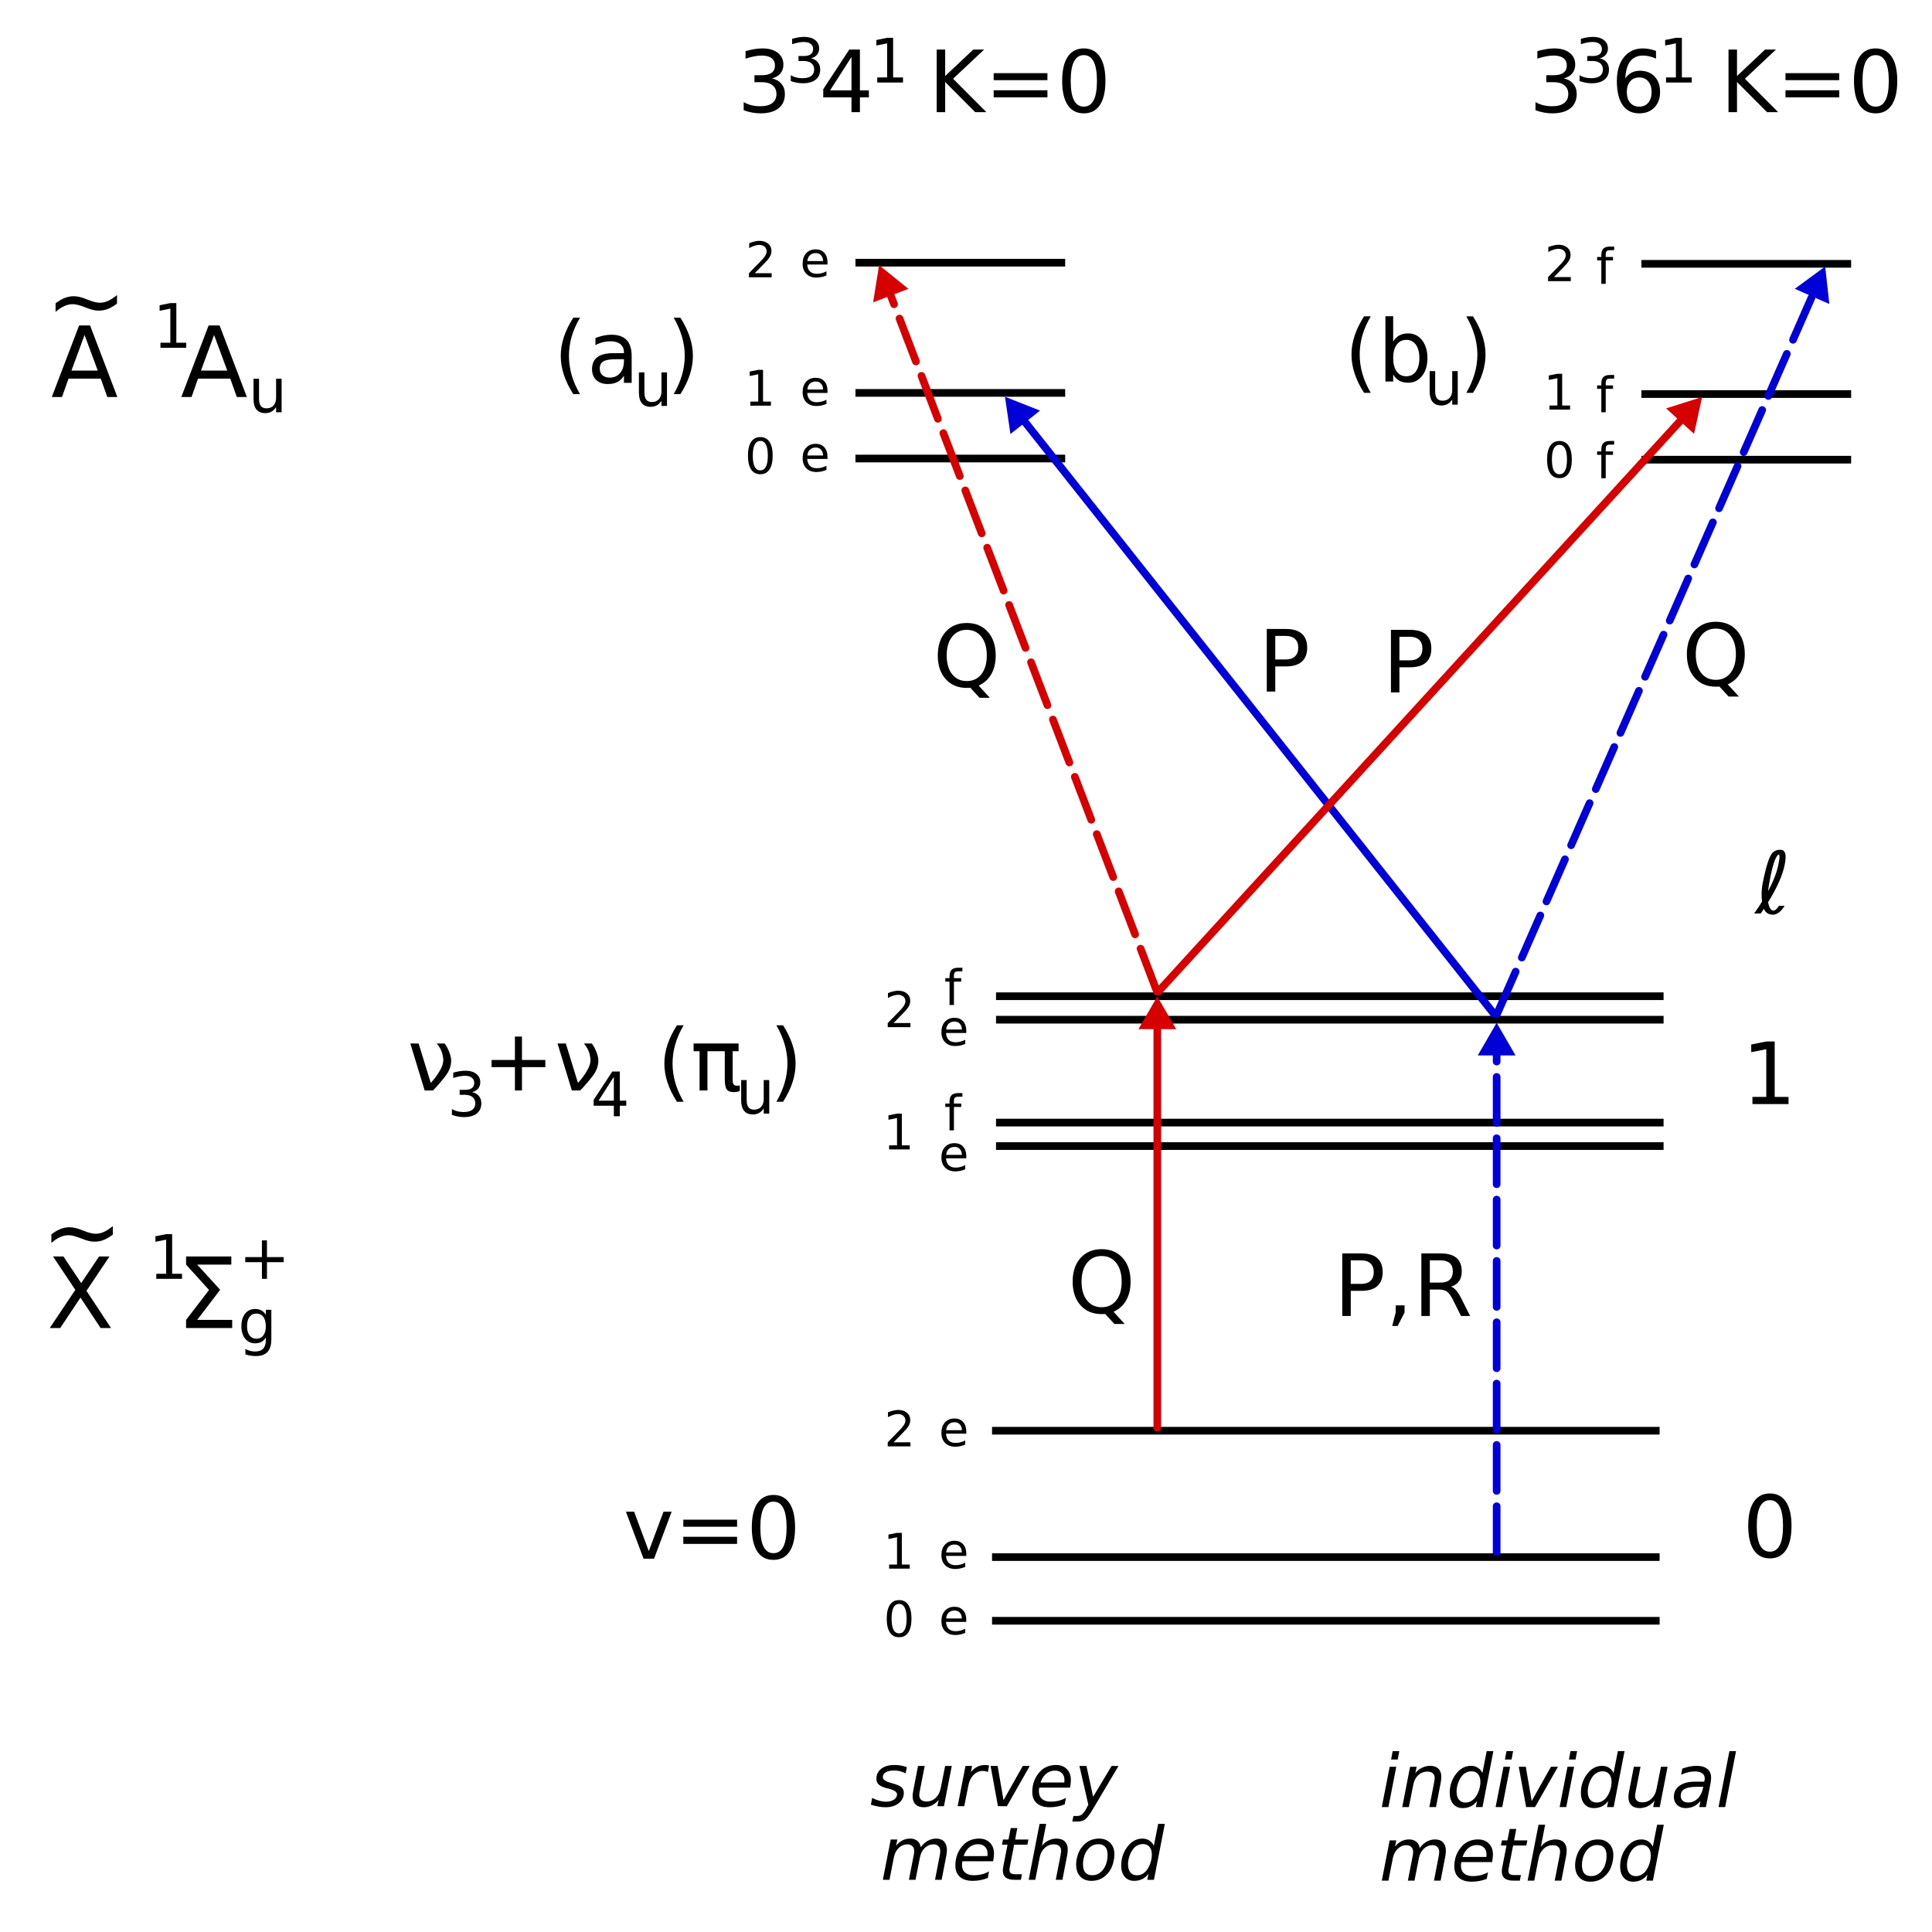
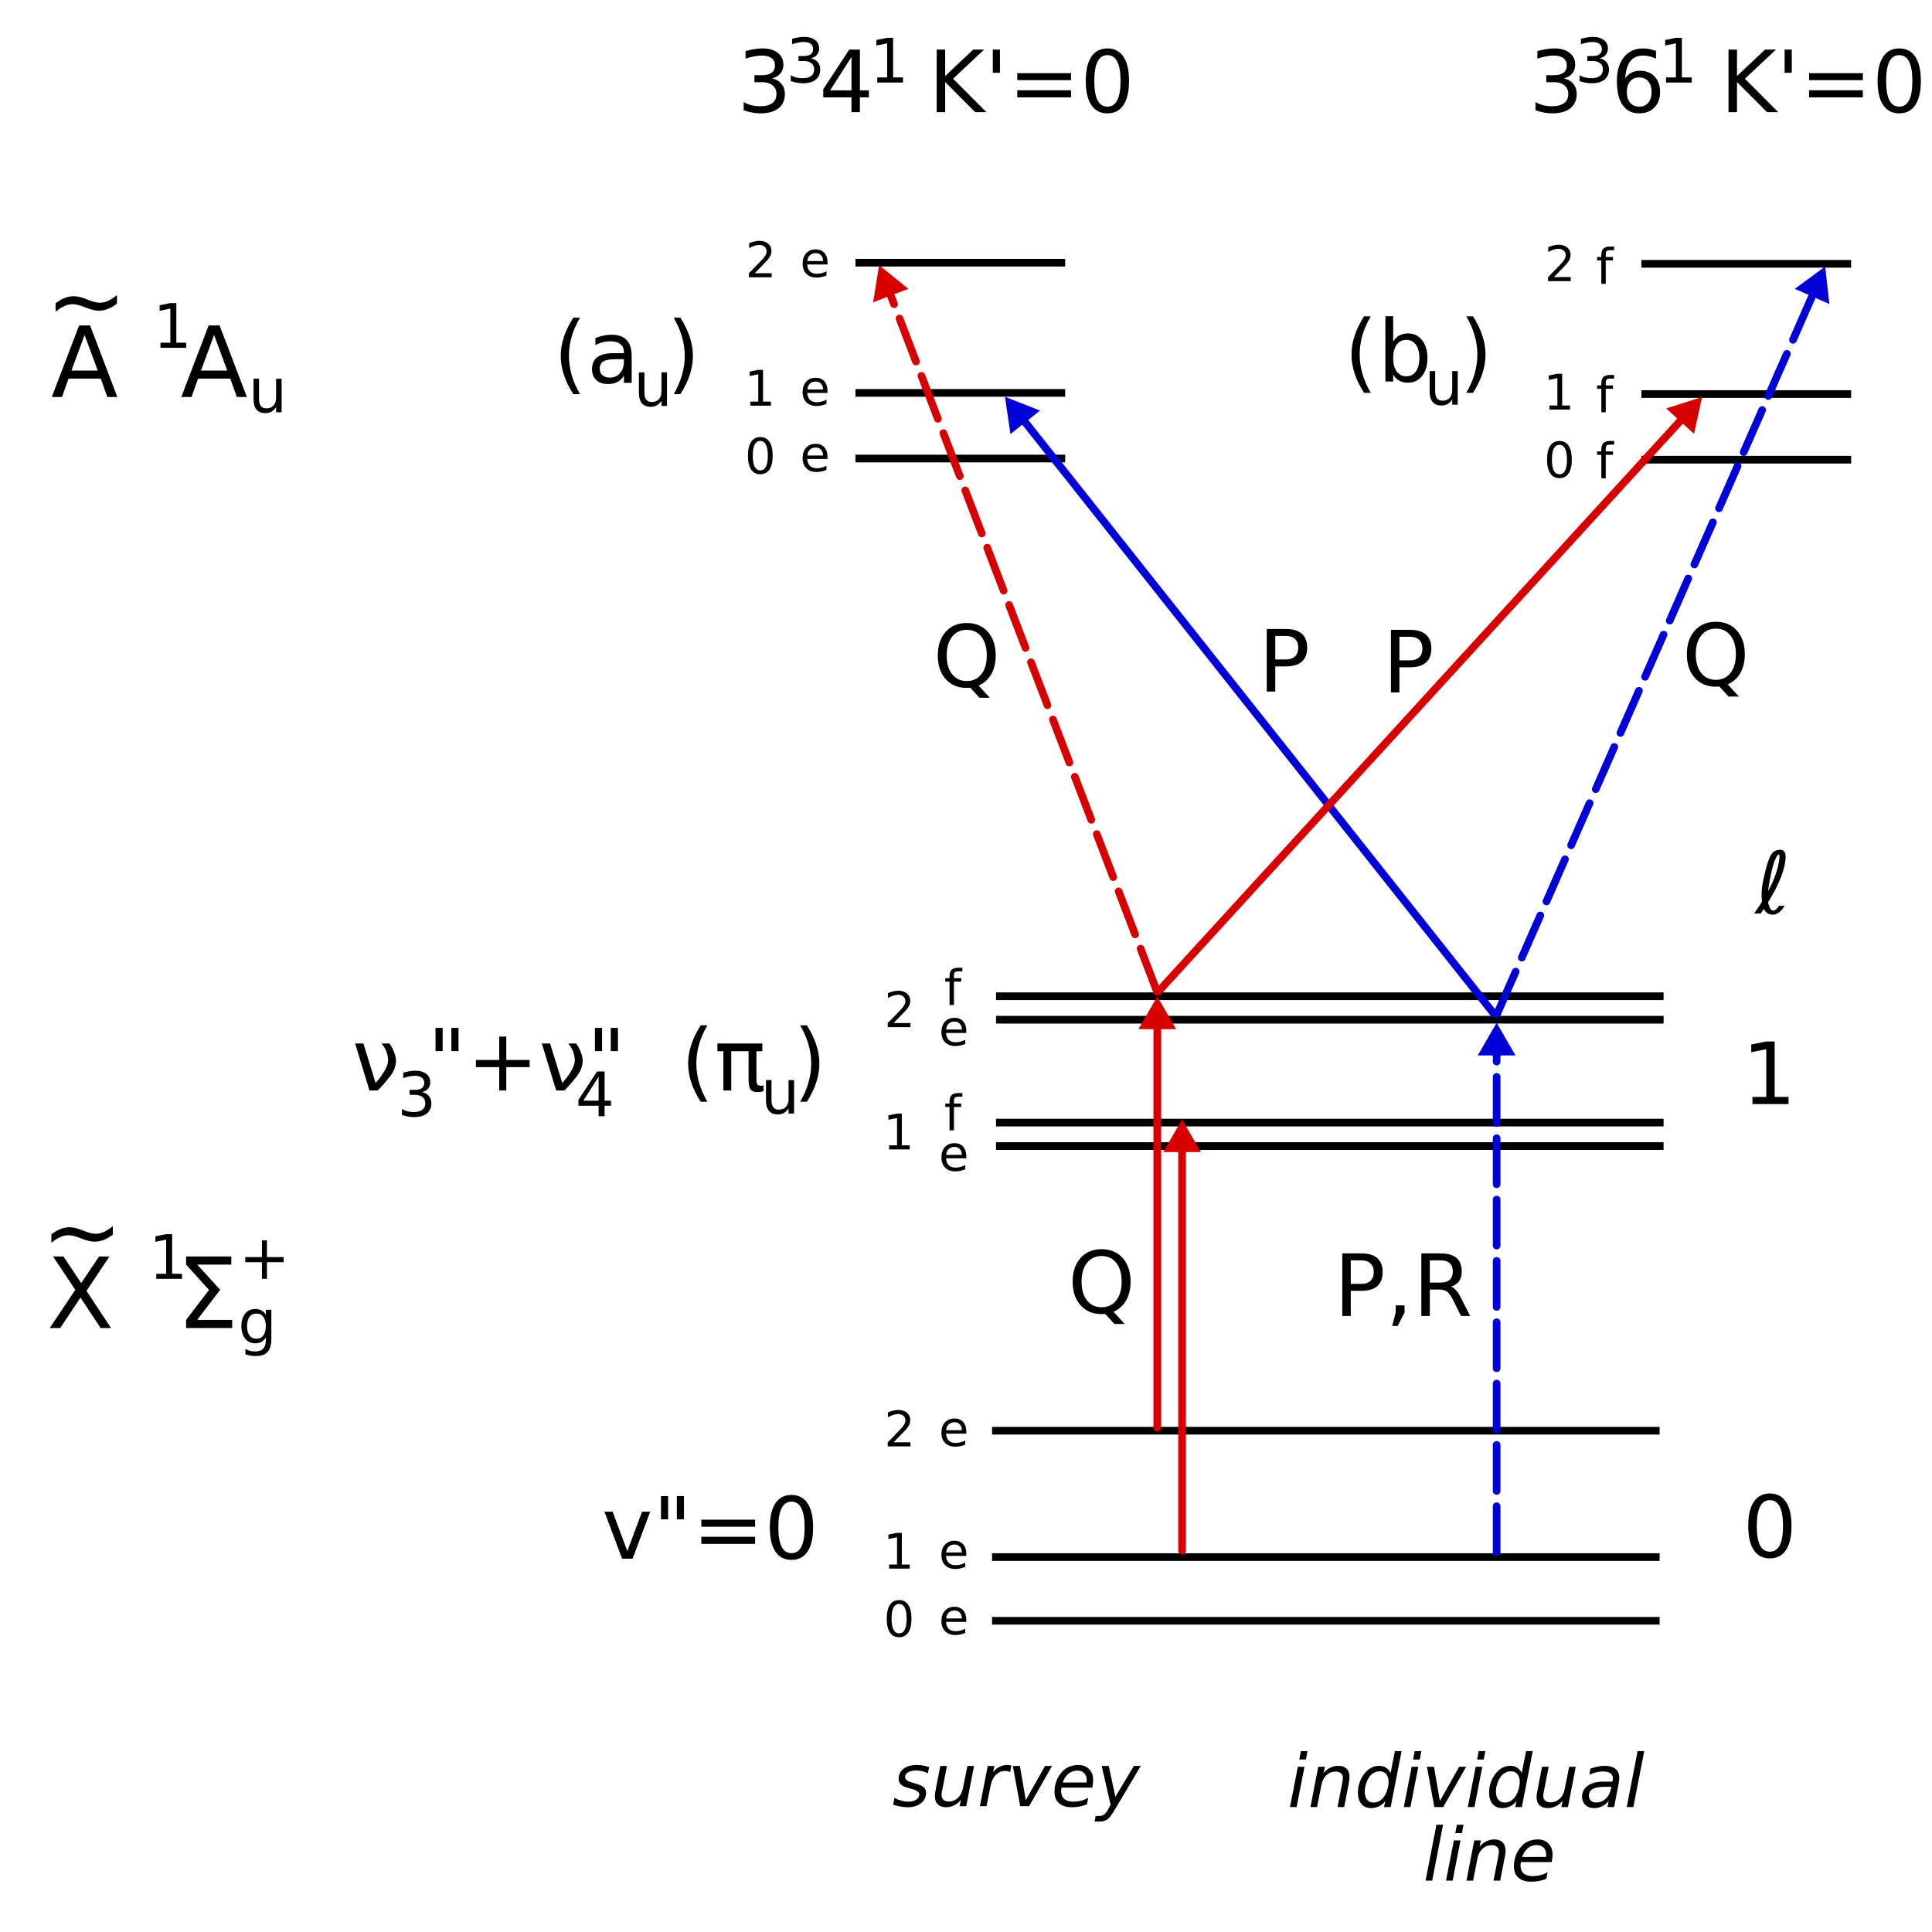
<svg xmlns="http://www.w3.org/2000/svg" width="630" height="630" id="svg2" version="1.0">
  <defs id="defs4">
    <marker orient="auto" refY="0" refX="0" id="TriangleOutM" style="overflow:visible">
      <path id="path3747" d="M 5.77,0 L -2.88,5 L -2.88,-5 L 5.77,0 z" style="fill-rule:evenodd;stroke:#000000;stroke-width:1pt;marker-start:none" transform="scale(0.4,0.4)" />
    </marker>
    <marker orient="auto" refY="0" refX="0" id="Arrow1Mend" style="overflow:visible">
      <path id="path3610" d="M 0,0 L 5,-5 L -12.5,0 L 5,5 L 0,0 z" style="fill-rule:evenodd;stroke:#000000;stroke-width:1pt;marker-start:none" transform="matrix(-0.4,0,0,-0.4,-4,0)" />
    </marker>
    <marker orient="auto" refY="0" refX="0" id="Arrow2Send" style="overflow:visible">
      <path id="path3634" style="font-size:12px;fill-rule:evenodd;stroke-width:0.625;stroke-linejoin:round" d="M 8.719,4.034 L -2.207,0.016 L 8.719,-4.002 C 6.973,-1.63 6.983,1.616 8.719,4.034 z" transform="matrix(-0.3,0,0,-0.3,0.69,0)" />
    </marker>
    <marker orient="auto" refY="0" refX="0" id="Arrow1Send" style="overflow:visible">
      <path id="path3616" d="M 0,0 L 5,-5 L -12.5,0 L 5,5 L 0,0 z" style="fill-rule:evenodd;stroke:#000000;stroke-width:1pt;marker-start:none" transform="matrix(-0.2,0,0,-0.2,-1.2,0)" />
    </marker>
    <marker orient="auto" refY="0" refX="0" id="Arrow2Lend" style="overflow:visible">
      <path id="path3622" style="font-size:12px;fill-rule:evenodd;stroke-width:0.625;stroke-linejoin:round" d="M 8.719,4.034 L -2.207,0.016 L 8.719,-4.002 C 6.973,-1.63 6.983,1.616 8.719,4.034 z" transform="matrix(-1.1,0,0,-1.1,-1.1,0)" />
    </marker>
    <marker orient="auto" refY="0" refX="0" id="TriangleOutL" style="overflow:visible">
      <path id="path3744" d="M 5.77,0 L -2.88,5 L -2.88,-5 L 5.77,0 z" style="fill-rule:evenodd;stroke:#000000;stroke-width:1pt;marker-start:none" transform="scale(0.8,0.8)" />
    </marker>
    <marker orient="auto" refY="0" refX="0" id="Arrow1Lend" style="overflow:visible">
      <path id="path3604" d="M 0,0 L 5,-5 L -12.5,0 L 5,5 L 0,0 z" style="fill-rule:evenodd;stroke:#000000;stroke-width:1pt;marker-start:none" transform="matrix(-0.8,0,0,-0.8,-10,0)" />
    </marker>
    <marker orient="auto" refY="0" refX="0" id="TriangleOutM3" style="overflow:visible">
      <path id="path8700" d="M 5.77,0 L -2.88,5 L -2.88,-5 L 5.77,0 z" style="fill:#0000d7;fill-rule:evenodd;stroke:#0000d7;stroke-width:1pt;marker-start:none" transform="scale(0.4,0.4)" />
    </marker>
    <marker orient="auto" refY="0" refX="0" id="TriangleOutM3W" style="overflow:visible">
      <path id="path8972" d="M 5.77,0 L -2.88,5 L -2.88,-5 L 5.77,0 z" style="fill:#df1a1f;fill-rule:evenodd;stroke:#df1a1f;stroke-width:1pt;marker-start:none" transform="scale(0.4,0.4)" />
    </marker>
    <marker orient="auto" refY="0" refX="0" id="TriangleOutM3WX" style="overflow:visible">
      <path id="path9247" d="M 5.77,0 L -2.88,5 L -2.88,-5 L 5.77,0 z" style="fill:#0000d7;fill-rule:evenodd;stroke:#0000d7;stroke-width:1pt;marker-start:none" transform="scale(0.4,0.4)" />
    </marker>
    <marker orient="auto" refY="0" refX="0" id="TriangleOutM3Q" style="overflow:visible">
      <path id="path9532" d="M 5.77,0 L -2.88,5 L -2.88,-5 L 5.77,0 z" style="fill:#d70000;fill-rule:evenodd;stroke:#d70000;stroke-width:1pt;marker-start:none" transform="scale(0.4,0.4)" />
    </marker>
    <marker orient="auto" refY="0" refX="0" id="TriangleOutM3WXZ" style="overflow:visible">
      <path id="path9821" d="M 5.77,0 L -2.88,5 L -2.88,-5 L 5.77,0 z" style="fill:#d70000;fill-rule:evenodd;stroke:#d70000;stroke-width:1pt;marker-start:none" transform="scale(0.4,0.4)" />
    </marker>
    <marker orient="auto" refY="0" refX="0" id="TriangleOutM3e" style="overflow:visible">
      <path id="path10114" d="M 5.77,0 L -2.88,5 L -2.88,-5 L 5.77,0 z" style="fill:#d70000;fill-rule:evenodd;stroke:#d70000;stroke-width:1pt;marker-start:none" transform="scale(0.4,0.4)" />
    </marker>
  </defs>
  <g id="layer1">
    <path style="fill:none;fill-opacity:0.75;fill-rule:evenodd;stroke:#000000;stroke-width:2.5;stroke-linecap:butt;stroke-linejoin:miter;stroke-miterlimit:4;stroke-dasharray:none;stroke-opacity:1" d="M 278.953,149.521 L 347.342,149.521" id="path2383" />
    <path style="fill:none;fill-opacity:0.75;fill-rule:evenodd;stroke:#000000;stroke-width:2.5;stroke-linecap:butt;stroke-linejoin:miter;stroke-miterlimit:4;stroke-dasharray:none;stroke-opacity:1" d="M 278.953,128.121 L 347.342,128.121" id="path3155" />
    <path style="fill:none;fill-opacity:0.75;fill-rule:evenodd;stroke:#000000;stroke-width:2.5;stroke-linecap:butt;stroke-linejoin:miter;stroke-miterlimit:4;stroke-dasharray:none;stroke-opacity:1" d="M 278.953,85.657 L 347.342,85.657" id="path3157" />
    <text xml:space="preserve" style="font-size:16px;font-style:normal;font-variant:normal;font-weight:normal;font-stretch:normal;text-align:start;line-height:100%;writing-mode:lr-tb;text-anchor:start;fill:#000000;fill-opacity:1;stroke:none;stroke-width:1px;stroke-linecap:butt;stroke-linejoin:miter;stroke-opacity:1;font-family:Bitstream Vera Sans;-inkscape-font-specification:Bitstream Vera Sans" x="288.304" y="471.646" id="text3159">
      <tspan id="tspan3161" x="288.304" y="471.646">2</tspan>
    </text>
    <text xml:space="preserve" style="font-size:16px;font-style:normal;font-variant:normal;font-weight:normal;font-stretch:normal;text-align:start;line-height:100%;writing-mode:lr-tb;text-anchor:start;fill:#000000;fill-opacity:1;stroke:none;stroke-width:1px;stroke-linecap:butt;stroke-linejoin:miter;stroke-opacity:1;font-family:Bitstream Vera Sans;-inkscape-font-specification:Bitstream Vera Sans" x="287.949" y="511.517" id="text3163">
      <tspan id="tspan3167" x="287.949" y="511.517">1</tspan>
    </text>
    <text xml:space="preserve" style="font-size:16px;font-style:normal;font-variant:normal;font-weight:normal;font-stretch:normal;text-align:start;line-height:100%;writing-mode:lr-tb;text-anchor:start;fill:#000000;fill-opacity:1;stroke:none;stroke-width:1px;stroke-linecap:butt;stroke-linejoin:miter;stroke-opacity:1;font-family:Bitstream Vera Sans;-inkscape-font-specification:Bitstream Vera Sans" x="288.094" y="533.643" id="text3169">
      <tspan id="tspan3173" x="288.094" y="533.643">0</tspan>
    </text>
    <text xml:space="preserve" style="font-size:16px;font-style:normal;font-variant:normal;font-weight:normal;font-stretch:normal;text-align:start;line-height:100%;writing-mode:lr-tb;text-anchor:start;fill:#000000;fill-opacity:1;stroke:none;stroke-width:1px;stroke-linecap:butt;stroke-linejoin:miter;stroke-opacity:1;font-family:Bitstream Vera Sans;-inkscape-font-specification:Bitstream Vera Sans" x="306.095" y="532.918" id="text3197">
      <tspan id="tspan2505" x="306.095" y="532.918">e</tspan>
    </text>
    <text xml:space="preserve" style="font-size:20px;font-style:normal;font-variant:normal;font-weight:normal;font-stretch:normal;text-align:start;line-height:100%;writing-mode:lr-tb;text-anchor:start;fill:#000000;fill-opacity:1;stroke:none;stroke-width:1px;stroke-linecap:butt;stroke-linejoin:miter;stroke-opacity:1;font-family:Bitstream Vera Sans;-inkscape-font-specification:Bitstream Vera Sans" x="256.336" y="26.876" id="text3459">
      <tspan id="tspan3463" x="256.336" y="26.876">3</tspan>
    </text>
    <text xml:space="preserve" style="font-size:28px;font-style:normal;font-variant:normal;font-weight:normal;font-stretch:normal;text-align:start;line-height:100%;writing-mode:lr-tb;text-anchor:start;fill:#000000;fill-opacity:1;stroke:none;stroke-width:1px;stroke-linecap:butt;stroke-linejoin:miter;stroke-opacity:1;font-family:Bitstream Vera Sans;-inkscape-font-specification:Bitstream Vera Sans" x="240.363" y="36.572" id="text3455">
-       <tspan id="tspan10500" x="240.363" y="36.572" dx="0 0 0.864 -0.864">3 4  K=0</tspan>
+       <tspan id="tspan10500" x="240.363" y="36.572" dx="0 0 0.864 -0.864">3 4  K'=0</tspan>
    </text>
    <text xml:space="preserve" style="font-size:20px;font-style:normal;font-variant:normal;font-weight:normal;font-stretch:normal;text-align:start;line-height:100%;writing-mode:lr-tb;text-anchor:start;fill:#000000;fill-opacity:1;stroke:none;stroke-width:1px;stroke-linecap:butt;stroke-linejoin:miter;stroke-opacity:1;font-family:Bitstream Vera Sans;-inkscape-font-specification:Bitstream Vera Sans" x="283.58" y="26.912" id="text3465">
      <tspan id="tspan3469" x="283.58" y="26.912">1</tspan>
    </text>
    <text xml:space="preserve" style="font-size:20px;font-style:normal;font-variant:normal;font-weight:normal;font-stretch:normal;text-align:start;line-height:100%;writing-mode:lr-tb;text-anchor:start;fill:#000000;fill-opacity:1;stroke:none;stroke-width:1px;stroke-linecap:butt;stroke-linejoin:miter;stroke-opacity:1;font-family:Bitstream Vera Sans;-inkscape-font-specification:Bitstream Vera Sans" x="513.539" y="26.876" id="text2495">
      <tspan id="tspan2498" x="513.539" y="26.876">3</tspan>
    </text>
    <text xml:space="preserve" style="font-size:28px;font-style:normal;font-variant:normal;font-weight:normal;font-stretch:normal;text-align:start;line-height:100%;writing-mode:lr-tb;text-anchor:start;fill:#000000;fill-opacity:1;stroke:none;stroke-width:1px;stroke-linecap:butt;stroke-linejoin:miter;stroke-opacity:1;font-family:Bitstream Vera Sans;-inkscape-font-specification:Bitstream Vera Sans" x="498.566" y="36.572" id="text2500">
-       <tspan id="tspan3312" x="498.566" y="36.572" dx="0 0 0 0.864">3 6  K=0</tspan>
+       <tspan id="tspan3312" x="498.566" y="36.572" dx="0 0 0 0.864">3 6  K'=0</tspan>
    </text>
    <text xml:space="preserve" style="font-size:20px;font-style:normal;font-variant:normal;font-weight:normal;font-stretch:normal;text-align:start;line-height:100%;writing-mode:lr-tb;text-anchor:start;fill:#000000;fill-opacity:1;stroke:none;stroke-width:1px;stroke-linecap:butt;stroke-linejoin:miter;stroke-opacity:1;font-family:Bitstream Vera Sans;-inkscape-font-specification:Bitstream Vera Sans" x="540.783" y="26.912" id="text2504">
      <tspan id="tspan2506" x="540.783" y="26.912">1</tspan>
    </text>
    <path style="fill:none;fill-opacity:0.75;fill-rule:evenodd;stroke:#000000;stroke-width:2.5;stroke-linecap:butt;stroke-linejoin:miter;stroke-miterlimit:4;stroke-dasharray:none;stroke-opacity:1" d="M 535.238,149.896 L 603.628,149.896" id="path3314" />
    <path style="fill:none;fill-opacity:0.75;fill-rule:evenodd;stroke:#000000;stroke-width:2.5;stroke-linecap:butt;stroke-linejoin:miter;stroke-miterlimit:4;stroke-dasharray:none;stroke-opacity:1" d="M 535.238,128.496 L 603.628,128.496" id="path3316" />
    <path style="fill:none;fill-opacity:0.75;fill-rule:evenodd;stroke:#000000;stroke-width:2.5;stroke-linecap:butt;stroke-linejoin:miter;stroke-miterlimit:4;stroke-dasharray:none;stroke-opacity:1" d="M 535.238,86.032 L 603.628,86.032" id="path3318" />
    <path style="fill:none;fill-opacity:0.75;fill-rule:evenodd;stroke:#000000;stroke-width:2.5;stroke-linecap:butt;stroke-linejoin:miter;stroke-miterlimit:4;stroke-dasharray:none;stroke-opacity:1" d="M 323.495,528.511 L 541.177,528.511" id="path3330" />
    <path style="fill:none;fill-opacity:0.75;fill-rule:evenodd;stroke:#000000;stroke-width:2.5;stroke-linecap:butt;stroke-linejoin:miter;stroke-miterlimit:4;stroke-dasharray:none;stroke-opacity:1" d="M 323.495,507.745 L 541.177,507.745" id="path3332" />
    <path style="fill:none;fill-opacity:0.75;fill-rule:evenodd;stroke:#000000;stroke-width:2.5;stroke-linecap:butt;stroke-linejoin:miter;stroke-miterlimit:4;stroke-dasharray:none;stroke-opacity:1" d="M 323.495,466.54 L 541.177,466.54" id="path3334" />
    <path style="fill:none;fill-opacity:0.75;fill-rule:evenodd;stroke:#000000;stroke-width:2.5;stroke-linecap:butt;stroke-linejoin:miter;stroke-miterlimit:4;stroke-dasharray:none;stroke-opacity:1" d="M 324.791,366.062 L 542.472,366.062" id="path3338" />
    <path style="fill:none;fill-opacity:0.75;fill-rule:evenodd;stroke:#000000;stroke-width:2.5;stroke-linecap:butt;stroke-linejoin:miter;stroke-miterlimit:4;stroke-dasharray:none;stroke-opacity:1" d="M 324.791,324.857 L 542.472,324.857" id="path3340" />
    <path style="fill:none;fill-opacity:0.75;fill-rule:evenodd;stroke:#000000;stroke-width:2.5;stroke-linecap:butt;stroke-linejoin:miter;stroke-miterlimit:4;stroke-dasharray:none;stroke-opacity:1" d="M 324.791,373.718 L 542.472,373.718" id="path3342" />
    <path style="fill:none;fill-opacity:0.75;fill-rule:evenodd;stroke:#000000;stroke-width:2.5;stroke-linecap:butt;stroke-linejoin:miter;stroke-miterlimit:4;stroke-dasharray:none;stroke-opacity:1" d="M 324.791,332.512 L 542.472,332.512" id="path3344" />
    <text xml:space="preserve" style="font-size:16px;font-style:normal;font-variant:normal;font-weight:normal;font-stretch:normal;text-align:start;line-height:100%;writing-mode:lr-tb;text-anchor:start;fill:#000000;fill-opacity:1;stroke:none;stroke-width:1px;stroke-linecap:butt;stroke-linejoin:miter;stroke-opacity:1;font-family:Bitstream Vera Sans;-inkscape-font-specification:Bitstream Vera Sans" x="288.304" y="334.933" id="text3346">
      <tspan id="tspan3348" x="288.304" y="334.933">2</tspan>
    </text>
    <text xml:space="preserve" style="font-size:16px;font-style:normal;font-variant:normal;font-weight:normal;font-stretch:normal;text-align:start;line-height:100%;writing-mode:lr-tb;text-anchor:start;fill:#000000;fill-opacity:1;stroke:none;stroke-width:1px;stroke-linecap:butt;stroke-linejoin:miter;stroke-opacity:1;font-family:Bitstream Vera Sans;-inkscape-font-specification:Bitstream Vera Sans" x="287.949" y="374.805" id="text3350">
      <tspan id="tspan3352" x="287.949" y="374.805">1</tspan>
    </text>
    <text xml:space="preserve" style="font-size:16px;font-style:normal;font-variant:normal;font-weight:normal;font-stretch:normal;text-align:start;line-height:100%;writing-mode:lr-tb;text-anchor:start;fill:#000000;fill-opacity:1;stroke:none;stroke-width:1px;stroke-linecap:butt;stroke-linejoin:miter;stroke-opacity:1;font-family:Bitstream Vera Sans;-inkscape-font-specification:Bitstream Vera Sans" x="306.095" y="511.396" id="text3354">
      <tspan id="tspan3356" x="306.095" y="511.396">e</tspan>
    </text>
    <text xml:space="preserve" style="font-size:16px;font-style:normal;font-variant:normal;font-weight:normal;font-stretch:normal;text-align:start;line-height:100%;writing-mode:lr-tb;text-anchor:start;fill:#000000;fill-opacity:1;stroke:none;stroke-width:1px;stroke-linecap:butt;stroke-linejoin:miter;stroke-opacity:1;font-family:Bitstream Vera Sans;-inkscape-font-specification:Bitstream Vera Sans" x="306.095" y="471.52" id="text3358">
      <tspan id="tspan3360" x="306.095" y="471.52">e</tspan>
    </text>
    <text xml:space="preserve" style="font-size:16px;font-style:normal;font-variant:normal;font-weight:normal;font-stretch:normal;text-align:start;line-height:100%;writing-mode:lr-tb;text-anchor:start;fill:#000000;fill-opacity:1;stroke:none;stroke-width:1px;stroke-linecap:butt;stroke-linejoin:miter;stroke-opacity:1;font-family:Bitstream Vera Sans;-inkscape-font-specification:Bitstream Vera Sans" x="306.095" y="381.74" id="text3362">
      <tspan id="tspan3364" x="306.095" y="381.74">e</tspan>
    </text>
    <text xml:space="preserve" style="font-size:16px;font-style:normal;font-variant:normal;font-weight:normal;font-stretch:normal;text-align:start;line-height:100%;writing-mode:lr-tb;text-anchor:start;fill:#000000;fill-opacity:1;stroke:none;stroke-width:1px;stroke-linecap:butt;stroke-linejoin:miter;stroke-opacity:1;font-family:Bitstream Vera Sans;-inkscape-font-specification:Bitstream Vera Sans" x="306.095" y="340.864" id="text3366">
      <tspan id="tspan3368" x="306.095" y="340.864">e</tspan>
    </text>
    <text xml:space="preserve" style="font-size:16px;font-style:normal;font-variant:normal;font-weight:normal;font-stretch:normal;text-align:start;line-height:100%;writing-mode:lr-tb;text-anchor:start;fill:#000000;fill-opacity:1;stroke:none;stroke-width:1px;stroke-linecap:butt;stroke-linejoin:miter;stroke-opacity:1;font-family:Bitstream Vera Sans;-inkscape-font-specification:Bitstream Vera Sans" x="307.88" y="368.598" id="text3370">
      <tspan id="tspan3380" x="307.88" y="368.598">f</tspan>
    </text>
    <text xml:space="preserve" style="font-size:16px;font-style:normal;font-variant:normal;font-weight:normal;font-stretch:normal;text-align:start;line-height:100%;writing-mode:lr-tb;text-anchor:start;fill:#000000;fill-opacity:1;stroke:none;stroke-width:1px;stroke-linecap:butt;stroke-linejoin:miter;stroke-opacity:1;font-family:Bitstream Vera Sans;-inkscape-font-specification:Bitstream Vera Sans" x="307.88" y="327.721" id="text3374">
      <tspan id="tspan3378" x="307.88" y="327.721">f</tspan>
    </text>
    <text xml:space="preserve" style="font-size:16px;font-style:normal;font-variant:normal;font-weight:normal;font-stretch:normal;text-align:start;line-height:100%;writing-mode:lr-tb;text-anchor:start;fill:#000000;fill-opacity:1;stroke:none;stroke-width:1px;stroke-linecap:butt;stroke-linejoin:miter;stroke-opacity:1;font-family:Bitstream Vera Sans;-inkscape-font-specification:Bitstream Vera Sans" x="243.047" y="90.411" id="text3382">
      <tspan id="tspan3384" x="243.047" y="90.411">2</tspan>
    </text>
    <text xml:space="preserve" style="font-size:16px;font-style:normal;font-variant:normal;font-weight:normal;font-stretch:normal;text-align:start;line-height:100%;writing-mode:lr-tb;text-anchor:start;fill:#000000;fill-opacity:1;stroke:none;stroke-width:1px;stroke-linecap:butt;stroke-linejoin:miter;stroke-opacity:1;font-family:Bitstream Vera Sans;-inkscape-font-specification:Bitstream Vera Sans" x="242.691" y="132.282" id="text3386">
      <tspan id="tspan3388" x="242.691" y="132.282">1</tspan>
    </text>
    <text xml:space="preserve" style="font-size:16px;font-style:normal;font-variant:normal;font-weight:normal;font-stretch:normal;text-align:start;line-height:100%;writing-mode:lr-tb;text-anchor:start;fill:#000000;fill-opacity:1;stroke:none;stroke-width:1px;stroke-linecap:butt;stroke-linejoin:miter;stroke-opacity:1;font-family:Bitstream Vera Sans;-inkscape-font-specification:Bitstream Vera Sans" x="242.836" y="154.407" id="text3390">
      <tspan id="tspan3392" x="242.836" y="154.407">0</tspan>
    </text>
    <text xml:space="preserve" style="font-size:16px;font-style:normal;font-variant:normal;font-weight:normal;font-stretch:normal;text-align:start;line-height:100%;writing-mode:lr-tb;text-anchor:start;fill:#000000;fill-opacity:1;stroke:none;stroke-width:1px;stroke-linecap:butt;stroke-linejoin:miter;stroke-opacity:1;font-family:Bitstream Vera Sans;-inkscape-font-specification:Bitstream Vera Sans" x="260.837" y="153.682" id="text3394">
      <tspan id="tspan3396" x="260.837" y="153.682">e</tspan>
    </text>
    <text xml:space="preserve" style="font-size:16px;font-style:normal;font-variant:normal;font-weight:normal;font-stretch:normal;text-align:start;line-height:100%;writing-mode:lr-tb;text-anchor:start;fill:#000000;fill-opacity:1;stroke:none;stroke-width:1px;stroke-linecap:butt;stroke-linejoin:miter;stroke-opacity:1;font-family:Bitstream Vera Sans;-inkscape-font-specification:Bitstream Vera Sans" x="260.837" y="132.16" id="text3398">
      <tspan id="tspan3400" x="260.837" y="132.16">e</tspan>
    </text>
    <text xml:space="preserve" style="font-size:16px;font-style:normal;font-variant:normal;font-weight:normal;font-stretch:normal;text-align:start;line-height:100%;writing-mode:lr-tb;text-anchor:start;fill:#000000;fill-opacity:1;stroke:none;stroke-width:1px;stroke-linecap:butt;stroke-linejoin:miter;stroke-opacity:1;font-family:Bitstream Vera Sans;-inkscape-font-specification:Bitstream Vera Sans" x="260.837" y="90.284" id="text3402">
      <tspan id="tspan3404" x="260.837" y="90.284">e</tspan>
    </text>
    <text xml:space="preserve" style="font-size:16px;font-style:normal;font-variant:normal;font-weight:normal;font-stretch:normal;text-align:start;line-height:100%;writing-mode:lr-tb;text-anchor:start;fill:#000000;fill-opacity:1;stroke:none;stroke-width:1px;stroke-linecap:butt;stroke-linejoin:miter;stroke-opacity:1;font-family:Bitstream Vera Sans;-inkscape-font-specification:Bitstream Vera Sans" x="503.631" y="91.683" id="text3406">
      <tspan id="tspan3408" x="503.631" y="91.683">2</tspan>
    </text>
    <text xml:space="preserve" style="font-size:16px;font-style:normal;font-variant:normal;font-weight:normal;font-stretch:normal;text-align:start;line-height:100%;writing-mode:lr-tb;text-anchor:start;fill:#000000;fill-opacity:1;stroke:none;stroke-width:1px;stroke-linecap:butt;stroke-linejoin:miter;stroke-opacity:1;font-family:Bitstream Vera Sans;-inkscape-font-specification:Bitstream Vera Sans" x="503.276" y="133.554" id="text3410">
      <tspan id="tspan3412" x="503.276" y="133.554">1</tspan>
    </text>
    <text xml:space="preserve" style="font-size:16px;font-style:normal;font-variant:normal;font-weight:normal;font-stretch:normal;text-align:start;line-height:100%;writing-mode:lr-tb;text-anchor:start;fill:#000000;fill-opacity:1;stroke:none;stroke-width:1px;stroke-linecap:butt;stroke-linejoin:miter;stroke-opacity:1;font-family:Bitstream Vera Sans;-inkscape-font-specification:Bitstream Vera Sans" x="503.42" y="155.679" id="text3414">
      <tspan id="tspan3416" x="503.42" y="155.679">0</tspan>
    </text>
    <text xml:space="preserve" style="font-size:16px;font-style:normal;font-variant:normal;font-weight:normal;font-stretch:normal;text-align:start;line-height:100%;writing-mode:lr-tb;text-anchor:start;fill:#000000;fill-opacity:1;stroke:none;stroke-width:1px;stroke-linecap:butt;stroke-linejoin:miter;stroke-opacity:1;font-family:Bitstream Vera Sans;-inkscape-font-specification:Bitstream Vera Sans" x="520.421" y="155.955" id="text3418">
      <tspan id="tspan3434" x="520.421" y="155.955">f</tspan>
    </text>
    <text xml:space="preserve" style="font-size:16px;font-style:normal;font-variant:normal;font-weight:normal;font-stretch:normal;text-align:start;line-height:100%;writing-mode:lr-tb;text-anchor:start;fill:#000000;fill-opacity:1;stroke:none;stroke-width:1px;stroke-linecap:butt;stroke-linejoin:miter;stroke-opacity:1;font-family:Bitstream Vera Sans;-inkscape-font-specification:Bitstream Vera Sans" x="520.421" y="134.432" id="text3422">
      <tspan id="tspan3432" x="520.421" y="134.432">f</tspan>
    </text>
    <text xml:space="preserve" style="font-size:16px;font-style:normal;font-variant:normal;font-weight:normal;font-stretch:normal;text-align:start;line-height:100%;writing-mode:lr-tb;text-anchor:start;fill:#000000;fill-opacity:1;stroke:none;stroke-width:1px;stroke-linecap:butt;stroke-linejoin:miter;stroke-opacity:1;font-family:Bitstream Vera Sans;-inkscape-font-specification:Bitstream Vera Sans" x="520.421" y="92.556" id="text3426">
      <tspan id="tspan3430" x="520.421" y="92.556">f</tspan>
    </text>
    <g id="g3560" transform="translate(2.725211,18)">
      <text id="text3436" y="415.051" x="12.551" style="font-size:32px;font-style:normal;font-variant:normal;font-weight:normal;font-stretch:normal;text-align:start;line-height:100%;writing-mode:lr-tb;text-anchor:start;fill:#000000;fill-opacity:1;stroke:none;stroke-width:1px;stroke-linecap:butt;stroke-linejoin:miter;stroke-opacity:1;font-family:Bitstream Vera Sans;-inkscape-font-specification:Bitstream Vera Sans" xml:space="preserve">
        <tspan y="415.051" x="12.551" id="tspan3440">X  Σ</tspan>
      </text>
      <text id="text3442" y="394.583" x="10.639" style="font-size:32px;font-style:normal;font-variant:normal;font-weight:normal;font-stretch:normal;text-align:start;line-height:125%;writing-mode:lr-tb;text-anchor:start;fill:#000000;fill-opacity:1;stroke:none;stroke-width:1px;stroke-linecap:butt;stroke-linejoin:miter;stroke-opacity:1;font-family:Bitstream Vera Sans;-inkscape-font-specification:Bitstream Vera Sans" xml:space="preserve">
        <tspan y="394.583" x="10.639" id="tspan3444">~</tspan>
      </text>
      <text id="text3446" y="399.015" x="45.753" style="font-size:20px;font-style:normal;font-variant:normal;font-weight:normal;font-stretch:normal;text-align:start;line-height:100%;writing-mode:lr-tb;text-anchor:start;fill:#000000;fill-opacity:1;stroke:none;stroke-width:1px;stroke-linecap:butt;stroke-linejoin:miter;stroke-opacity:1;font-family:Bitstream Vera Sans;-inkscape-font-specification:Bitstream Vera Sans" xml:space="preserve">
        <tspan y="399.015" x="45.753" id="tspan3448">1</tspan>
      </text>
      <text id="text3450" y="399.015" x="75.126" style="font-size:20px;font-style:normal;font-variant:normal;font-weight:normal;font-stretch:normal;text-align:start;line-height:100%;writing-mode:lr-tb;text-anchor:start;fill:#000000;fill-opacity:1;stroke:none;stroke-width:1px;stroke-linecap:butt;stroke-linejoin:miter;stroke-opacity:1;font-family:Bitstream Vera Sans;-inkscape-font-specification:Bitstream Vera Sans" xml:space="preserve">
        <tspan y="399.015" x="75.126" id="tspan3454">+</tspan>
      </text>
      <text id="text3456" y="420.036" x="74.877" style="font-size:20px;font-style:normal;font-variant:normal;font-weight:normal;font-stretch:normal;text-align:start;line-height:100%;writing-mode:lr-tb;text-anchor:start;fill:#000000;fill-opacity:1;stroke:none;stroke-width:1px;stroke-linecap:butt;stroke-linejoin:miter;stroke-opacity:1;font-family:Bitstream Vera Sans;-inkscape-font-specification:Bitstream Vera Sans" xml:space="preserve">
        <tspan y="420.036" x="74.877" id="tspan3460">g</tspan>
      </text>
    </g>
-     <text xml:space="preserve" style="font-size:28px;font-style:normal;font-variant:normal;font-weight:normal;font-stretch:normal;text-align:start;line-height:100%;writing-mode:lr-tb;text-anchor:start;fill:#000000;fill-opacity:1;stroke:none;stroke-width:1px;stroke-linecap:butt;stroke-linejoin:miter;stroke-opacity:1;font-family:Bitstream Vera Sans;-inkscape-font-specification:Bitstream Vera Sans" x="203.28" y="508.269" id="text3472">
-       <tspan id="tspan3502" x="203.28" y="508.269">v=0</tspan>
+     <text xml:space="preserve" style="font-size:28px;font-style:normal;font-variant:normal;font-weight:normal;font-stretch:normal;text-align:start;line-height:100%;writing-mode:lr-tb;text-anchor:start;fill:#000000;fill-opacity:1;stroke:none;stroke-width:1px;stroke-linecap:butt;stroke-linejoin:miter;stroke-opacity:1;font-family:Bitstream Vera Sans;-inkscape-font-specification:Bitstream Vera Sans" x="196.28" y="508.269" id="text3472">
+       <tspan id="tspan3502" x="196.28" y="508.269">v"=0</tspan>
    </text>
    <text xml:space="preserve" style="font-size:28px;font-style:normal;font-variant:normal;font-weight:normal;font-stretch:normal;text-align:start;line-height:100%;writing-mode:lr-tb;text-anchor:start;fill:#000000;fill-opacity:1;stroke:none;stroke-width:1px;stroke-linecap:butt;stroke-linejoin:miter;stroke-opacity:1;font-family:Bitstream Vera Sans;-inkscape-font-specification:Bitstream Vera Sans" x="572.391" y="297.873" id="text3478">
      <tspan id="tspan10498" x="572.391" y="297.873">ℓ</tspan>
    </text>
    <text xml:space="preserve" style="font-size:28px;font-style:normal;font-variant:normal;font-weight:normal;font-stretch:normal;text-align:start;line-height:100%;writing-mode:lr-tb;text-anchor:start;fill:#000000;fill-opacity:1;stroke:none;stroke-width:1px;stroke-linecap:butt;stroke-linejoin:miter;stroke-opacity:1;font-family:Bitstream Vera Sans;-inkscape-font-specification:Bitstream Vera Sans" x="567.981" y="360.023" id="text3490">
      <tspan id="tspan3494" x="567.981" y="360.023">1</tspan>
    </text>
    <text xml:space="preserve" style="font-size:28px;font-style:normal;font-variant:normal;font-weight:normal;font-stretch:normal;text-align:start;line-height:100%;writing-mode:lr-tb;text-anchor:start;fill:#000000;fill-opacity:1;stroke:none;stroke-width:1px;stroke-linecap:butt;stroke-linejoin:miter;stroke-opacity:1;font-family:Bitstream Vera Sans;-inkscape-font-specification:Bitstream Vera Sans" x="568.234" y="507.783" id="text3496">
      <tspan id="tspan3500" x="568.234" y="507.783">0</tspan>
    </text>
    <g id="g3550" transform="translate(9.937408,-1)">
      <text id="text3526" y="130.452" x="6.704" style="font-size:32px;font-style:normal;font-variant:normal;font-weight:normal;font-stretch:normal;text-align:start;line-height:100%;writing-mode:lr-tb;text-anchor:start;fill:#000000;fill-opacity:1;stroke:none;stroke-width:1px;stroke-linecap:butt;stroke-linejoin:miter;stroke-opacity:1;font-family:Bitstream Vera Sans;-inkscape-font-specification:Bitstream Vera Sans" xml:space="preserve">
        <tspan id="tspan3546" x="6.704" y="130.452">A  A</tspan>
      </text>
      <text id="text3530" y="109.984" x="4.793" style="font-size:32px;font-style:normal;font-variant:normal;font-weight:normal;font-stretch:normal;text-align:start;line-height:125%;writing-mode:lr-tb;text-anchor:start;fill:#000000;fill-opacity:1;stroke:none;stroke-width:1px;stroke-linecap:butt;stroke-linejoin:miter;stroke-opacity:1;font-family:Bitstream Vera Sans;-inkscape-font-specification:Bitstream Vera Sans" xml:space="preserve">
        <tspan y="109.984" x="4.793" id="tspan3532">~</tspan>
      </text>
      <text id="text3534" y="114.416" x="39.906" style="font-size:20px;font-style:normal;font-variant:normal;font-weight:normal;font-stretch:normal;text-align:start;line-height:100%;writing-mode:lr-tb;text-anchor:start;fill:#000000;fill-opacity:1;stroke:none;stroke-width:1px;stroke-linecap:butt;stroke-linejoin:miter;stroke-opacity:1;font-family:Bitstream Vera Sans;-inkscape-font-specification:Bitstream Vera Sans" xml:space="preserve">
        <tspan y="114.416" x="39.906" id="tspan3536">1</tspan>
      </text>
      <text id="text3542" y="135.437" x="71.031" style="font-size:20px;font-style:normal;font-variant:normal;font-weight:normal;font-stretch:normal;text-align:start;line-height:100%;writing-mode:lr-tb;text-anchor:start;fill:#000000;fill-opacity:1;stroke:none;stroke-width:1px;stroke-linecap:butt;stroke-linejoin:miter;stroke-opacity:1;font-family:Bitstream Vera Sans;-inkscape-font-specification:Bitstream Vera Sans" xml:space="preserve">
        <tspan y="135.437" x="71.031" id="tspan3548">u</tspan>
      </text>
    </g>
-     <g id="g3586" transform="translate(79,20)">
-       <text id="text3482" y="335.587" x="53.788" style="font-size:28px;font-style:normal;font-variant:normal;font-weight:normal;font-stretch:normal;text-align:start;line-height:100%;writing-mode:lr-tb;text-anchor:start;fill:#000000;fill-opacity:1;stroke:none;stroke-width:1px;stroke-linecap:butt;stroke-linejoin:miter;stroke-opacity:1;font-family:Bitstream Vera Sans;-inkscape-font-specification:Bitstream Vera Sans" xml:space="preserve">
-         <tspan y="335.587" x="53.788" id="tspan3578">ν +ν  (π )</tspan>
+     <g id="g3586" transform="translate(81,20)">
+       <text id="text3482" y="335.587" x="33.788" style="font-size:28px;font-style:normal;font-variant:normal;font-weight:normal;font-stretch:normal;text-align:start;line-height:100%;writing-mode:lr-tb;text-anchor:start;fill:#000000;fill-opacity:1;stroke:none;stroke-width:1px;stroke-linecap:butt;stroke-linejoin:miter;stroke-opacity:1;font-family:Bitstream Vera Sans;-inkscape-font-specification:Bitstream Vera Sans" xml:space="preserve">
+         <tspan y="335.587" x="33.788" id="tspan3578">ν "+ν"  (π )</tspan>
      </text>
      <text id="text3506" y="343.993" x="66.831" style="font-size:20px;font-style:normal;font-variant:normal;font-weight:normal;font-stretch:normal;text-align:start;line-height:100%;writing-mode:lr-tb;text-anchor:start;fill:#000000;fill-opacity:1;stroke:none;stroke-width:1px;stroke-linecap:butt;stroke-linejoin:miter;stroke-opacity:1;font-family:Bitstream Vera Sans;-inkscape-font-specification:Bitstream Vera Sans" xml:space="preserve">
-         <tspan y="343.993" x="66.831" id="tspan3508">3</tspan>
+         <tspan y="343.993" x="66.831" id="tspan3508" dx="-18.299">3</tspan>
      </text>
      <text id="text3510" y="343.993" x="113.606" style="font-size:20px;font-style:normal;font-variant:normal;font-weight:normal;font-stretch:normal;text-align:start;line-height:100%;writing-mode:lr-tb;text-anchor:start;fill:#000000;fill-opacity:1;stroke:none;stroke-width:1px;stroke-linecap:butt;stroke-linejoin:miter;stroke-opacity:1;font-family:Bitstream Vera Sans;-inkscape-font-specification:Bitstream Vera Sans" xml:space="preserve">
-         <tspan y="343.993" x="113.606" id="tspan3514">4</tspan>
+         <tspan y="343.993" x="113.606" id="tspan3514" dx="-6.971">4</tspan>
      </text>
      <text id="text3580" y="343.127" x="160.979" style="font-size:20px;font-style:normal;font-variant:normal;font-weight:normal;font-stretch:normal;text-align:start;line-height:100%;writing-mode:lr-tb;text-anchor:start;fill:#000000;fill-opacity:1;stroke:none;stroke-width:1px;stroke-linecap:butt;stroke-linejoin:miter;stroke-opacity:1;font-family:Bitstream Vera Sans;-inkscape-font-specification:Bitstream Vera Sans" xml:space="preserve">
-         <tspan y="343.127" x="160.979" id="tspan3584">u</tspan>
+         <tspan y="343.127" x="160.979" id="tspan3584" dx="6.1">u</tspan>
      </text>
    </g>
    <path style="fill:none;fill-opacity:0.75;fill-rule:evenodd;stroke:#0000d7;stroke-width:2.5;stroke-linecap:round;stroke-linejoin:miter;marker-end:url(#TriangleOutM3);stroke-miterlimit:4;stroke-dasharray:15, 5;stroke-dashoffset:0;stroke-opacity:1" d="M 488.206,330.567 L 592.314,93.405" id="path3596" />
    <path style="fill:none;fill-opacity:0.75;fill-rule:evenodd;stroke:#0000d7;stroke-width:2.5;stroke-linecap:round;stroke-linejoin:miter;marker-end:url(#TriangleOutM3);stroke-miterlimit:4;stroke-dasharray:15, 5;stroke-dashoffset:0;stroke-opacity:1" d="M 488.038,506.165 C 488.038,506.165 488.038,340.613 488.038,340.613" id="path8947" />
    <path style="fill:none;fill-opacity:0.75;fill-rule:evenodd;stroke:#0000d7;stroke-width:2.5;stroke-linecap:round;stroke-linejoin:miter;marker-end:url(#TriangleOutM3WX);stroke-miterlimit:4;stroke-dasharray:none;stroke-dashoffset:0;stroke-opacity:1" d="M 487.129,330.567 L 332.116,134.938" id="path8949" />
    <path style="fill:none;fill-opacity:0.75;fill-rule:evenodd;stroke:#d70000;stroke-width:2.5;stroke-linecap:round;stroke-linejoin:miter;marker-end:url(#TriangleOutM3e);stroke-miterlimit:4;stroke-dasharray:none;stroke-dashoffset:0;stroke-opacity:1" d="M 377.387,465.6 C 377.387,465.6 377.387,332.048 377.387,332.048" id="path9501" />
    <path style="fill:none;fill-opacity:0.75;fill-rule:evenodd;stroke:#d70000;stroke-width:2.5;stroke-linecap:round;stroke-linejoin:miter;marker-end:url(#TriangleOutM3WXZ);stroke-miterlimit:4;stroke-dasharray:none;stroke-dashoffset:0;stroke-opacity:1" d="M 377.704,323.362 L 550.252,134.704" id="path9503" />
    <path style="fill:none;fill-opacity:0.75;fill-rule:evenodd;stroke:#d70000;stroke-width:2.5;stroke-linecap:round;stroke-linejoin:miter;marker-end:url(#TriangleOutM3Q);stroke-miterlimit:4;stroke-dasharray:15, 5;stroke-dashoffset:0;stroke-opacity:1" d="M 377.291,323.362 L 289.201,93.078" id="path9505" />
-     <text xml:space="preserve" style="font-size:24px;font-style:oblique;font-variant:normal;font-weight:normal;font-stretch:normal;text-align:end;line-height:100%;writing-mode:lr-tb;text-anchor:end;fill:#000000;fill-opacity:1;stroke:none;stroke-width:1px;stroke-linecap:butt;stroke-linejoin:miter;stroke-opacity:1;font-family:Bitstream Vera Sans;-inkscape-font-specification:Bitstream Vera Sans Oblique" x="417.871" y="588.978" id="text10380">
-       <tspan id="tspan10386" x="417.871" y="588.978">survey</tspan>
-       <tspan id="tspan10388" x="417.871" y="612.978">method</tspan>
-     </text>
-     <text xml:space="preserve" style="font-size:24px;font-style:oblique;font-variant:normal;font-weight:normal;font-stretch:normal;text-align:start;line-height:100%;writing-mode:lr-tb;text-anchor:start;fill:#000000;fill-opacity:1;stroke:none;stroke-width:1px;stroke-linecap:butt;stroke-linejoin:miter;stroke-opacity:1;font-family:Bitstream Vera Sans;-inkscape-font-specification:Bitstream Vera Sans Oblique" x="449.745" y="589.254" id="text10390">
-       <tspan id="tspan10396" x="449.745" y="589.254">individual</tspan>
-       <tspan id="tspan10398" x="449.745" y="613.254">method</tspan>
+     <text xml:space="preserve" style="font-size:24px;font-style:oblique;font-variant:normal;font-weight:normal;font-stretch:normal;text-align:end;line-height:100%;writing-mode:lr-tb;text-anchor:end;fill:#000000;fill-opacity:1;stroke:none;stroke-width:1px;stroke-linecap:butt;stroke-linejoin:miter;stroke-opacity:1;font-family:Bitstream Vera Sans;-inkscape-font-specification:Bitstream Vera Sans Oblique" x="409.871" y="588.978" id="text10380">
+       <tspan id="tspan2547" x="409.871" y="588.978">survey</tspan>
+     </text>
+     <text xml:space="preserve" style="font-size:24px;font-style:oblique;font-variant:normal;font-weight:normal;font-stretch:normal;text-align:center;line-height:100%;writing-mode:lr-tb;text-anchor:middle;fill:#000000;fill-opacity:1;stroke:none;stroke-width:1px;stroke-linecap:butt;stroke-linejoin:miter;stroke-opacity:1;font-family:Bitstream Vera Sans;-inkscape-font-specification:Bitstream Vera Sans Oblique" x="504.745" y="589.254" id="text10390">
+       <tspan id="tspan10396" x="504.745" y="589.254">individual</tspan>
+       <tspan id="tspan10398" x="504.745" y="613.254">line</tspan>
    </text>
    <text xml:space="preserve" style="font-size:28px;font-style:normal;font-variant:normal;font-weight:normal;font-stretch:normal;text-align:start;line-height:100%;writing-mode:lr-tb;text-anchor:start;fill:#000000;fill-opacity:1;stroke:none;stroke-width:1px;stroke-linecap:butt;stroke-linejoin:miter;stroke-opacity:1;font-family:Bitstream Vera Sans;-inkscape-font-specification:Bitstream Vera Sans" x="348.201" y="428.118" id="text10400">
      <tspan id="tspan10404" x="348.201" y="428.118">Q</tspan>
    </text>
    <text xml:space="preserve" style="font-size:28px;font-style:normal;font-variant:normal;font-weight:normal;font-stretch:normal;text-align:start;line-height:100%;writing-mode:lr-tb;text-anchor:start;fill:#000000;fill-opacity:1;stroke:none;stroke-width:1px;stroke-linecap:butt;stroke-linejoin:miter;stroke-opacity:1;font-family:Bitstream Vera Sans;-inkscape-font-specification:Bitstream Vera Sans" x="450.818" y="225.791" id="text10406">
      <tspan id="tspan10410" x="450.818" y="225.791">P</tspan>
    </text>
    <text xml:space="preserve" style="font-size:28px;font-style:normal;font-variant:normal;font-weight:normal;font-stretch:normal;text-align:start;line-height:100%;writing-mode:lr-tb;text-anchor:start;fill:#000000;fill-opacity:1;stroke:none;stroke-width:1px;stroke-linecap:butt;stroke-linejoin:miter;stroke-opacity:1;font-family:Bitstream Vera Sans;-inkscape-font-specification:Bitstream Vera Sans" x="304.22" y="223.927" id="text10412">
      <tspan id="tspan10416" x="304.22" y="223.927">Q</tspan>
    </text>
    <text xml:space="preserve" style="font-size:28px;font-style:normal;font-variant:normal;font-weight:normal;font-stretch:normal;text-align:start;line-height:100%;writing-mode:lr-tb;text-anchor:start;fill:#000000;fill-opacity:1;stroke:none;stroke-width:1px;stroke-linecap:butt;stroke-linejoin:miter;stroke-opacity:1;font-family:Bitstream Vera Sans;-inkscape-font-specification:Bitstream Vera Sans" x="410.333" y="225.506" id="text10418">
      <tspan id="tspan10420" x="410.333" y="225.506">P</tspan>
    </text>
    <text xml:space="preserve" style="font-size:28px;font-style:normal;font-variant:normal;font-weight:normal;font-stretch:normal;text-align:start;line-height:100%;writing-mode:lr-tb;text-anchor:start;fill:#000000;fill-opacity:1;stroke:none;stroke-width:1px;stroke-linecap:butt;stroke-linejoin:miter;stroke-opacity:1;font-family:Bitstream Vera Sans;-inkscape-font-specification:Bitstream Vera Sans" x="548.488" y="223.531" id="text10422">
      <tspan id="tspan10424" x="548.488" y="223.531">Q</tspan>
    </text>
    <text xml:space="preserve" style="font-size:28px;font-style:normal;font-variant:normal;font-weight:normal;font-stretch:normal;text-align:start;line-height:100%;writing-mode:lr-tb;text-anchor:start;fill:#000000;fill-opacity:1;stroke:none;stroke-width:1px;stroke-linecap:butt;stroke-linejoin:miter;stroke-opacity:1;font-family:Bitstream Vera Sans;-inkscape-font-specification:Bitstream Vera Sans" x="434.949" y="429.123" id="text10426">
      <tspan id="tspan10428" x="434.949" y="429.123">P,R</tspan>
    </text>
    <text xml:space="preserve" style="font-size:28px;font-style:normal;font-variant:normal;font-weight:normal;font-stretch:normal;text-align:start;line-height:100%;writing-mode:lr-tb;text-anchor:start;fill:#000000;fill-opacity:1;stroke:none;stroke-width:1px;stroke-linecap:butt;stroke-linejoin:miter;stroke-opacity:1;font-family:Bitstream Vera Sans;-inkscape-font-specification:Bitstream Vera Sans" x="180.447" y="124.838" id="text10462">
      <tspan id="tspan10496" x="180.447" y="124.838" dx="0 -0.864 0.864 0.864">(a )</tspan>
    </text>
    <text xml:space="preserve" style="font-size:20px;font-style:normal;font-variant:normal;font-weight:normal;font-stretch:normal;text-align:start;line-height:100%;writing-mode:lr-tb;text-anchor:start;fill:#000000;fill-opacity:1;stroke:none;stroke-width:1px;stroke-linecap:butt;stroke-linejoin:miter;stroke-opacity:1;font-family:Bitstream Vera Sans;-inkscape-font-specification:Bitstream Vera Sans" x="206.638" y="132.378" id="text10474">
      <tspan id="tspan10476" x="206.638" y="132.378">u</tspan>
    </text>
    <text xml:space="preserve" style="font-size:28px;font-style:normal;font-variant:normal;font-weight:normal;font-stretch:normal;text-align:start;line-height:100%;writing-mode:lr-tb;text-anchor:start;fill:#000000;fill-opacity:1;stroke:none;stroke-width:1px;stroke-linecap:butt;stroke-linejoin:miter;stroke-opacity:1;font-family:Bitstream Vera Sans;-inkscape-font-specification:Bitstream Vera Sans" x="438.296" y="124.407" id="text10488">
      <tspan id="tspan10490" x="438.296" y="124.407" dx="0 -0.864 1.728 3.2345493e-10">(b )</tspan>
    </text>
    <text xml:space="preserve" style="font-size:20px;font-style:normal;font-variant:normal;font-weight:normal;font-stretch:normal;text-align:start;line-height:100%;writing-mode:lr-tb;text-anchor:start;fill:#000000;fill-opacity:1;stroke:none;stroke-width:1px;stroke-linecap:butt;stroke-linejoin:miter;stroke-opacity:1;font-family:Bitstream Vera Sans;-inkscape-font-specification:Bitstream Vera Sans" x="464.487" y="131.947" id="text10492">
      <tspan id="tspan10494" x="464.487" y="131.947">u</tspan>
    </text>
+     <path style="fill:none;fill-opacity:0.75;fill-rule:evenodd;stroke:#d70000;stroke-width:2.5;stroke-linecap:round;stroke-linejoin:miter;marker-end:url(#TriangleOutM3e);stroke-miterlimit:4;stroke-dasharray:none;stroke-dashoffset:0;stroke-opacity:1" d="M 385.463,505.682 C 385.463,505.682 385.463,372.13 385.463,372.13" id="path2549" />
  </g>
</svg>
